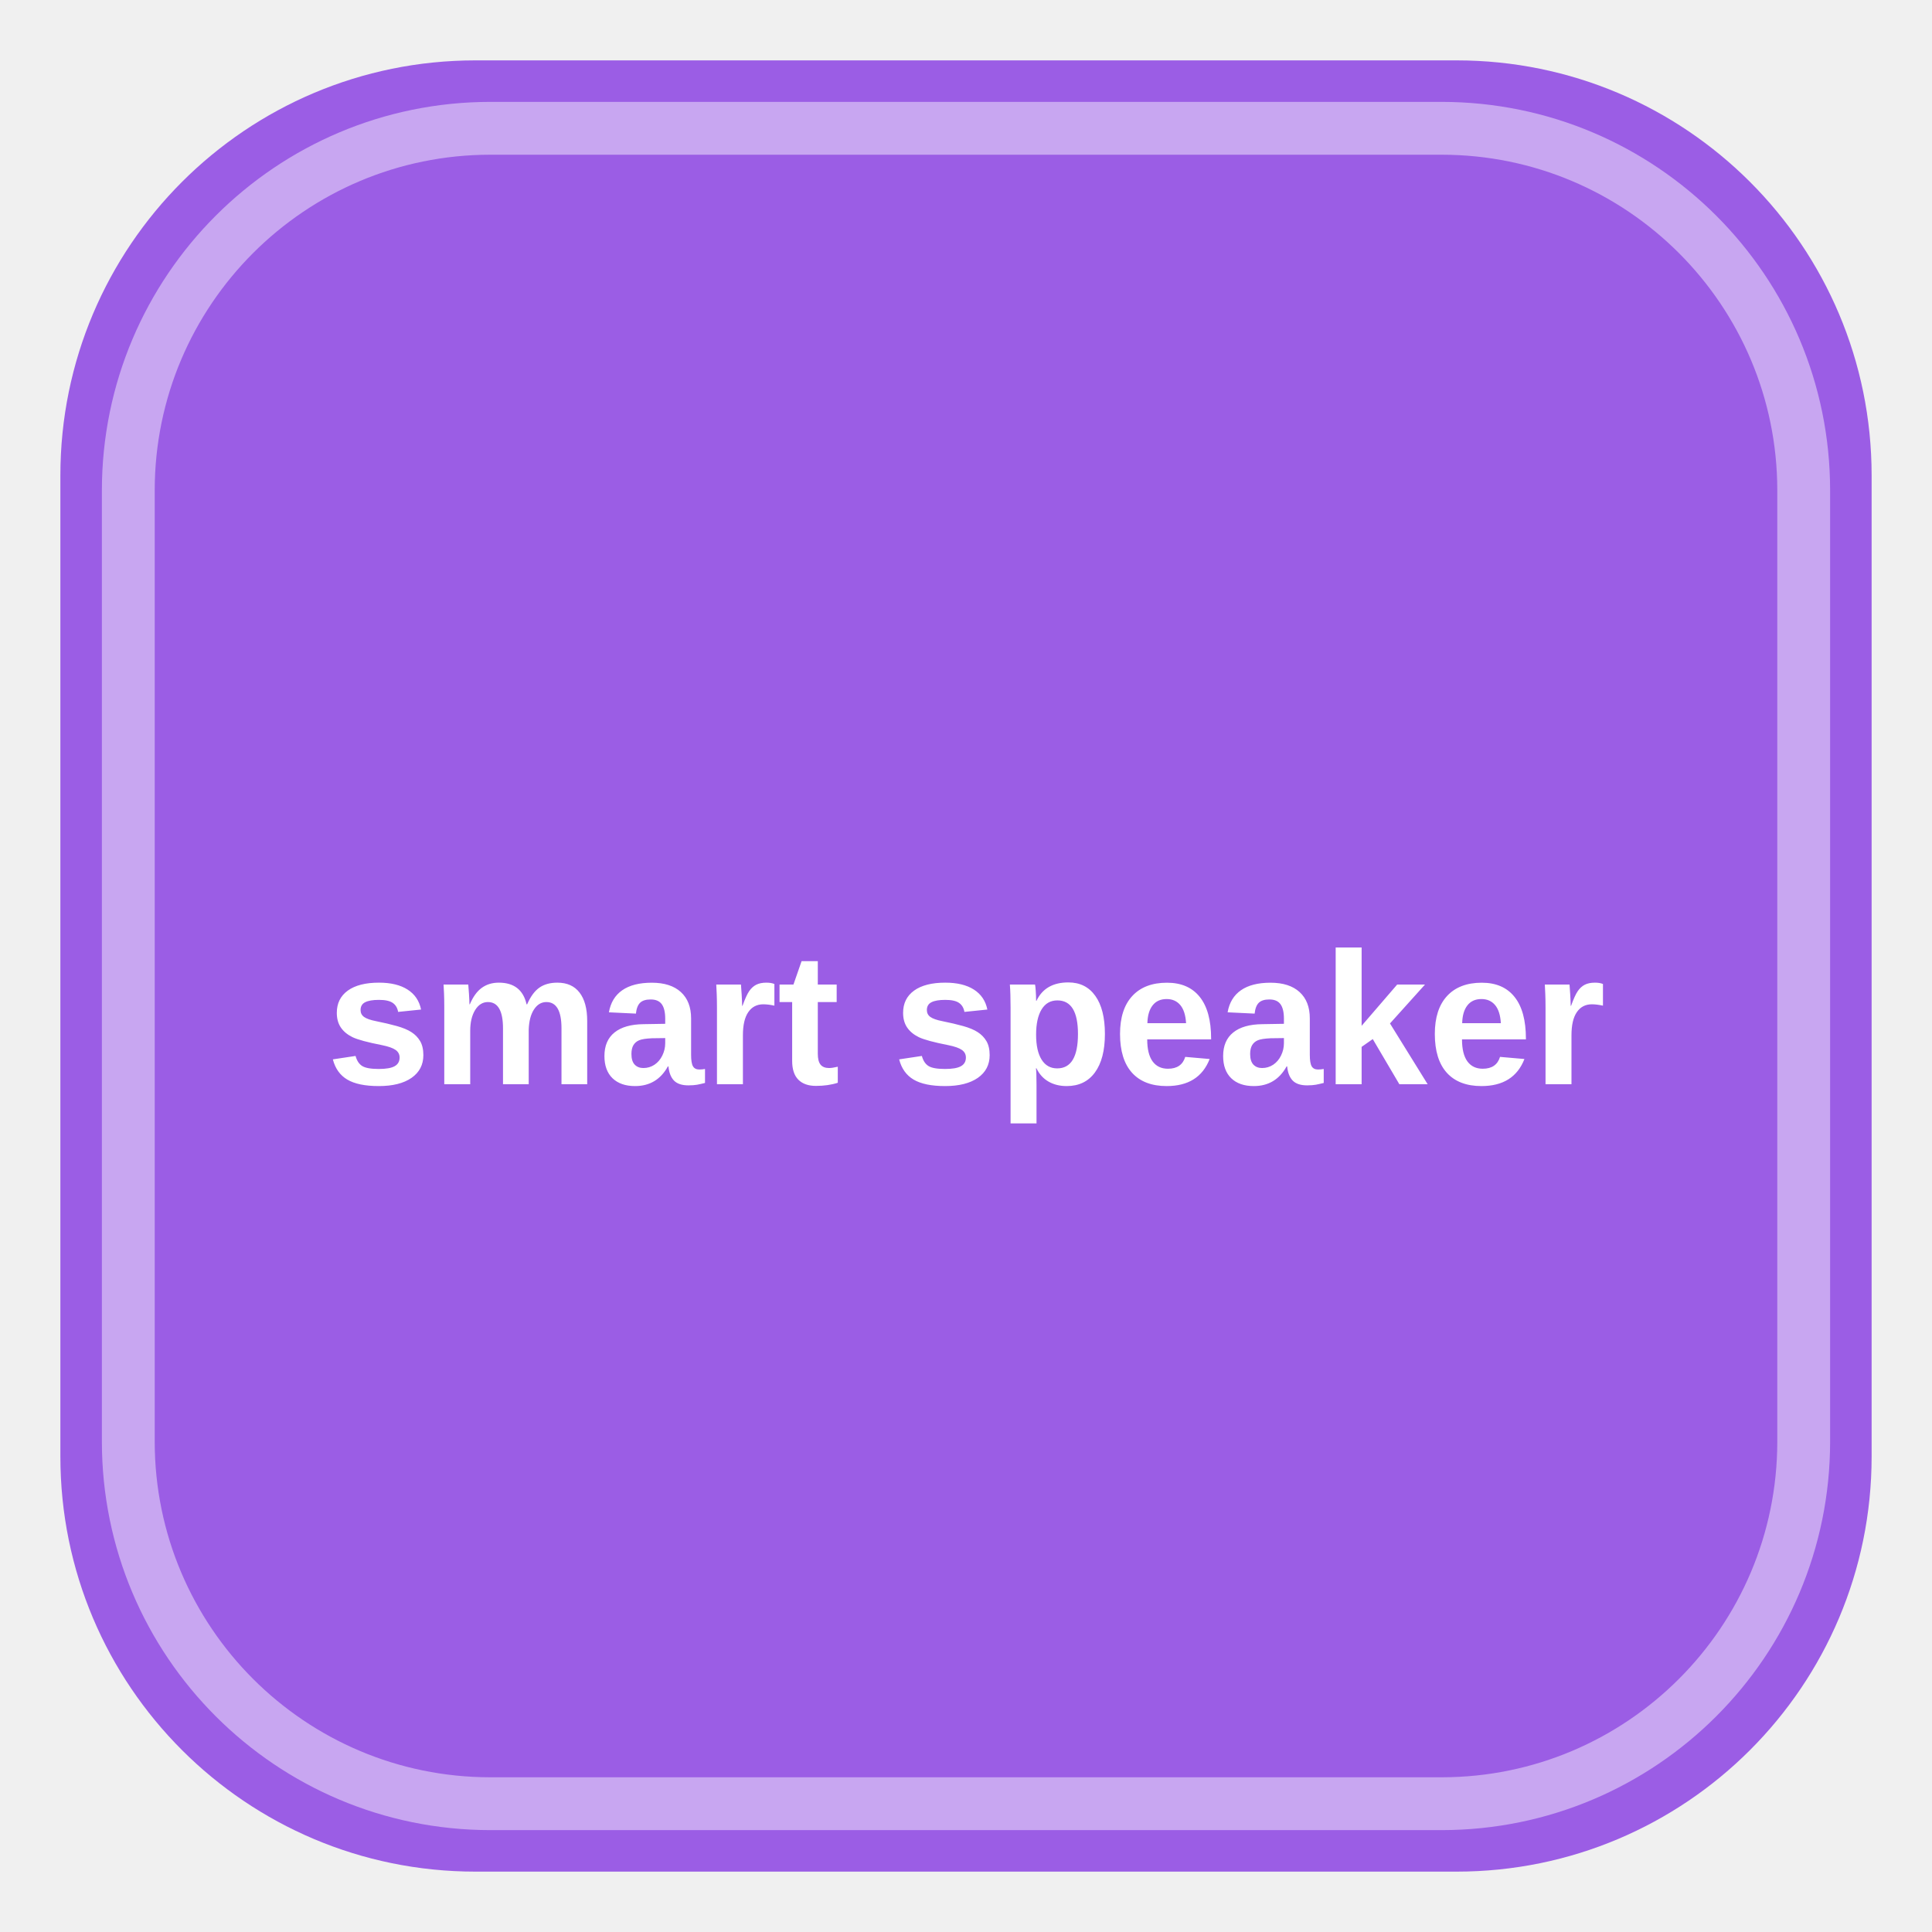
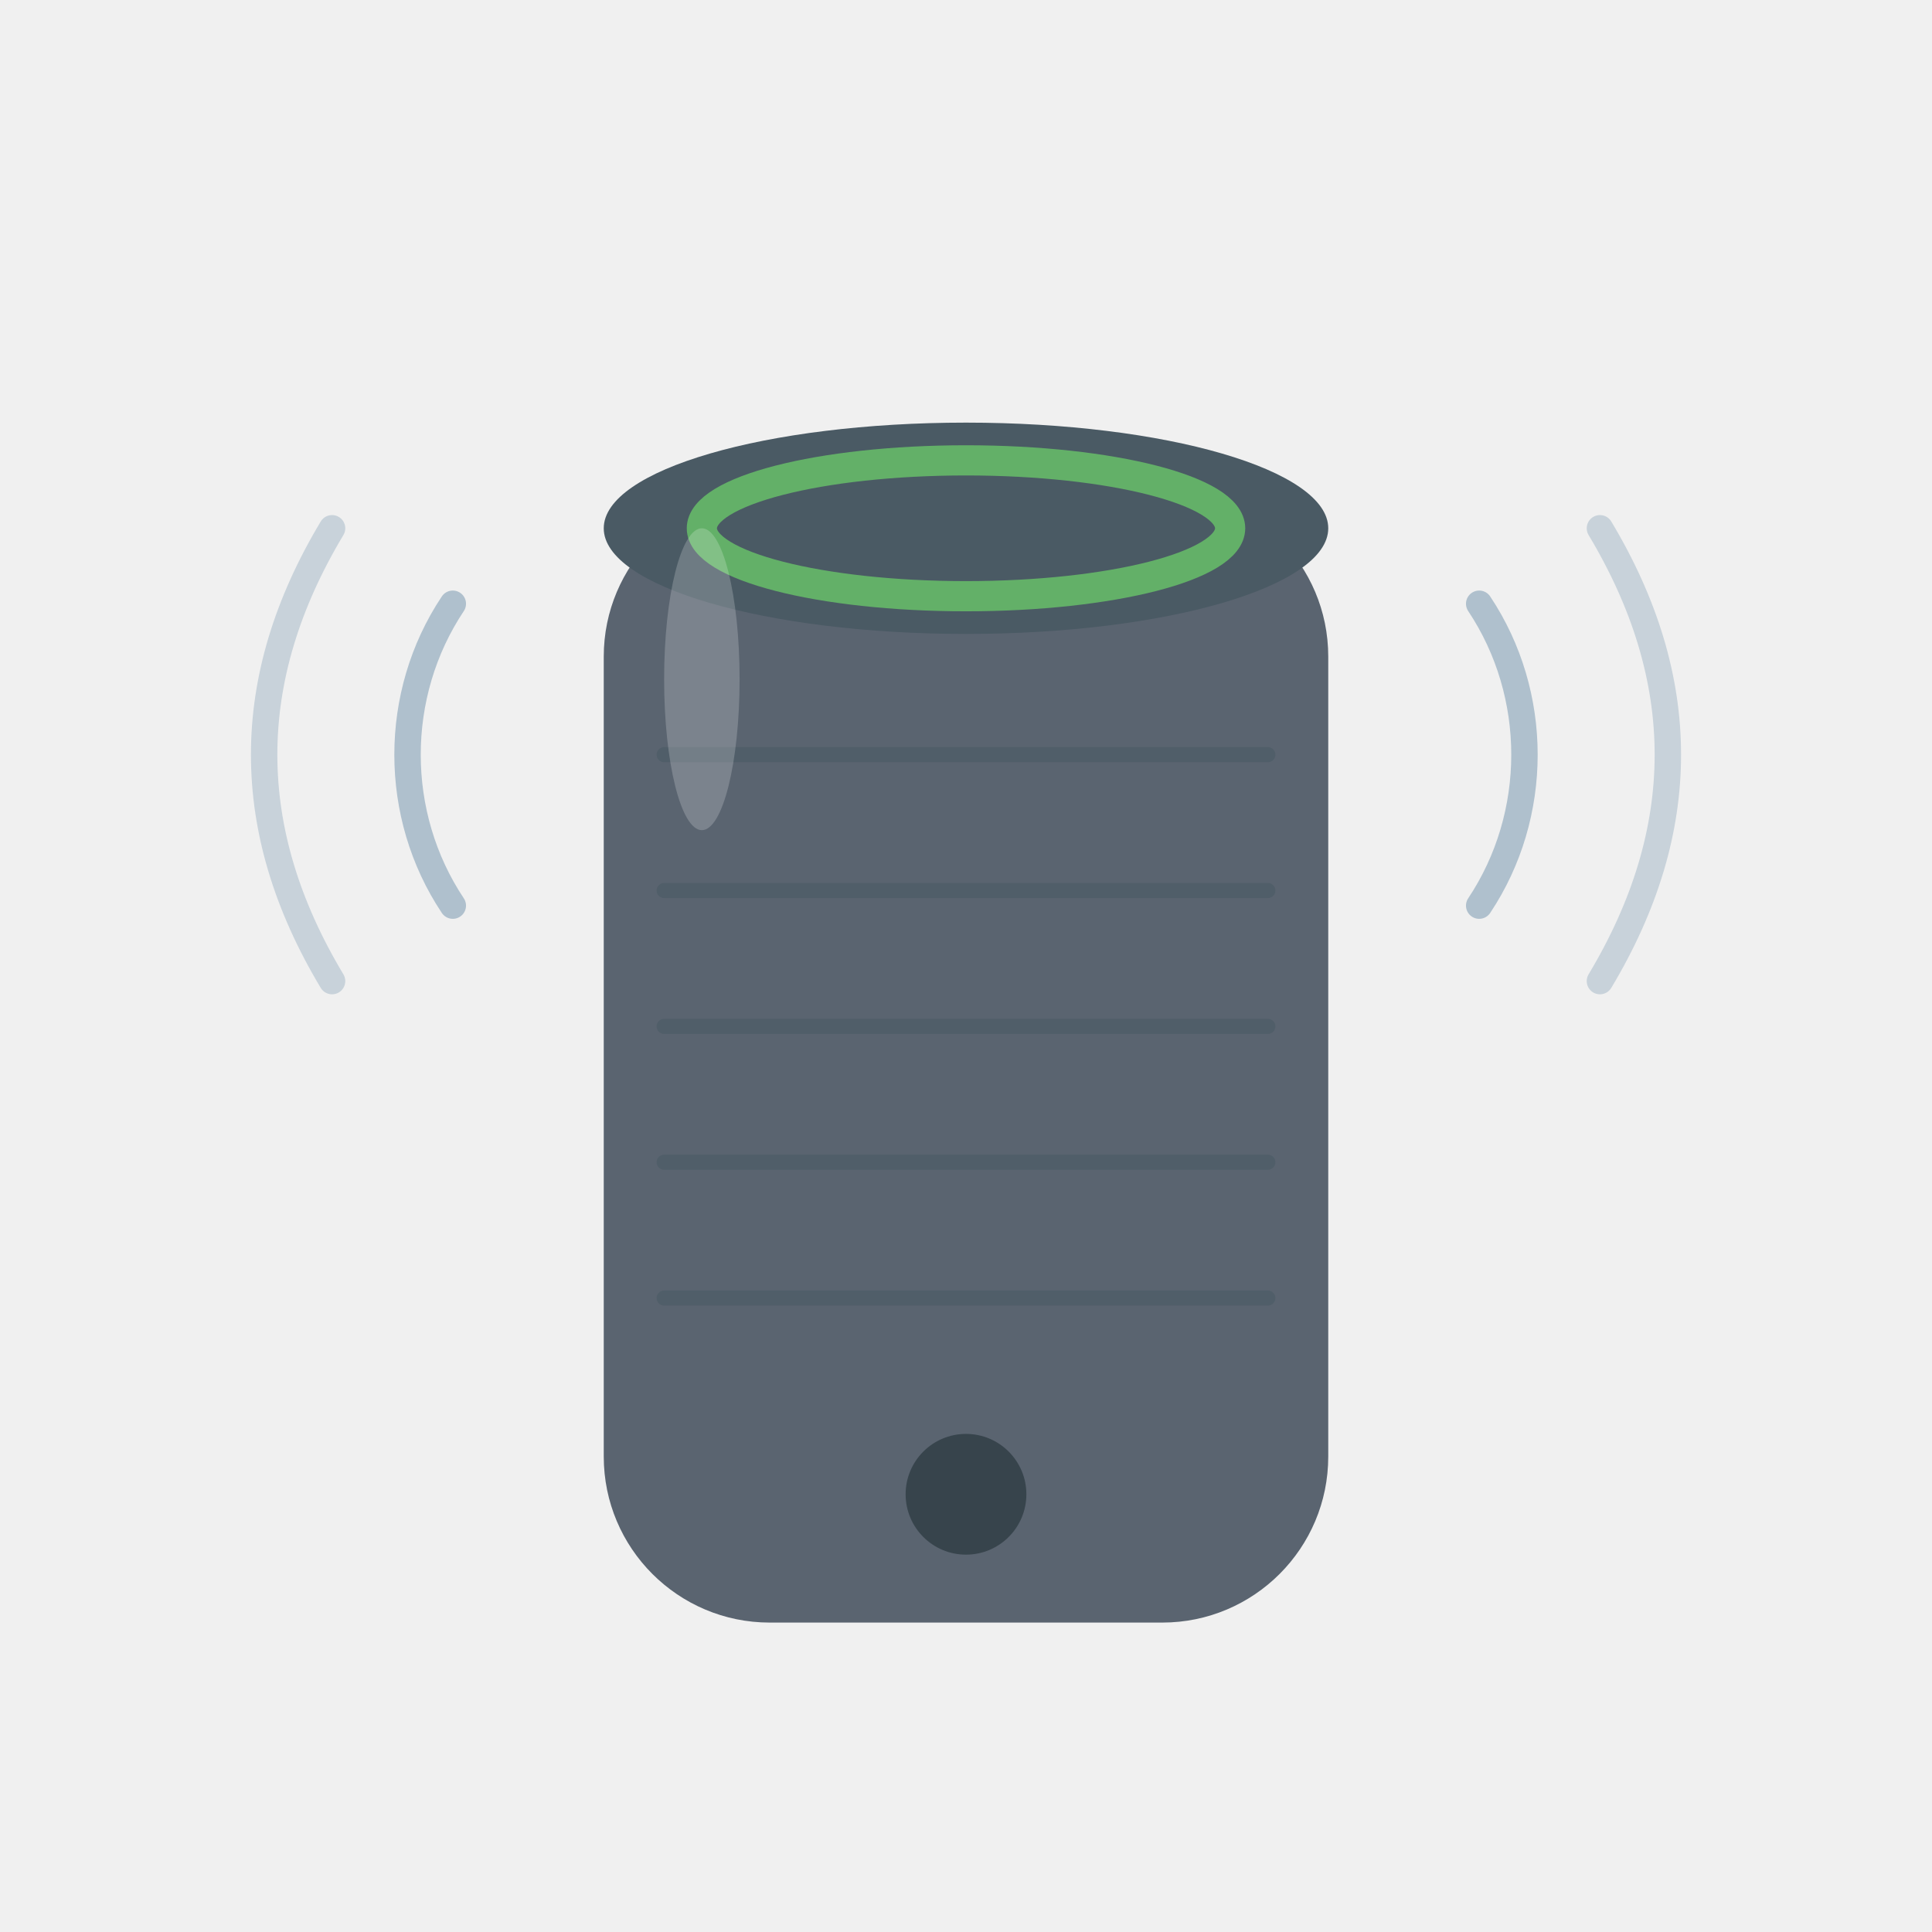
<svg xmlns="http://www.w3.org/2000/svg" width="512" height="512" viewBox="0 0 512 512">
-   <rect x="16" y="16" width="480" height="480" rx="110" fill="#9B5DE5" />
-   <rect x="34" y="34" width="444" height="444" rx="96" fill="none" stroke="rgba(255,255,255,0.45)" stroke-width="14" />
-   <text x="256" y="270" font-family="Arial, Helvetica, sans-serif" font-weight="bold" font-size="50" fill="#FFFFFF" text-anchor="middle" dominant-baseline="central">smart speaker</text>
+   <rect x="160" y="130" width="192" height="300" rx="44" fill="#5A6470" />
+   <ellipse cx="256" cy="140" rx="96" ry="28" fill="#4A5A64" />
+   <ellipse cx="256" cy="140" rx="70" ry="18" fill="none" stroke="#63B068" stroke-width="8" />
+   <path d="M176 200 L336 200" stroke="#4A5A64" stroke-width="4" fill="none" stroke-linecap="round" stroke-linejoin="round" opacity="0.6" />
+   <path d="M176 236 L336 236" stroke="#4A5A64" stroke-width="4" fill="none" stroke-linecap="round" stroke-linejoin="round" opacity="0.6" />
+   <path d="M176 272 L336 272" stroke="#4A5A64" stroke-width="4" fill="none" stroke-linecap="round" stroke-linejoin="round" opacity="0.6" />
+   <path d="M176 308 L336 308" stroke="#4A5A64" stroke-width="4" fill="none" stroke-linecap="round" stroke-linejoin="round" opacity="0.6" />
+   <path d="M176 344 L336 344" stroke="#4A5A64" stroke-width="4" fill="none" stroke-linecap="round" stroke-linejoin="round" opacity="0.6" />
+   <circle cx="256" cy="396" r="16" fill="#37444C" />
+   <path d="M120 160 C104 184 104 216 120 240" stroke="#9FB4C4" stroke-width="7" fill="none" stroke-linecap="round" stroke-linejoin="round" opacity="0.8" />
+   <path d="M88 140 C64 180 64 220 88 260" stroke="#9FB4C4" stroke-width="7" fill="none" stroke-linecap="round" stroke-linejoin="round" opacity="0.5" />
+   <path d="M392 160 C408 184 408 216 392 240" stroke="#9FB4C4" stroke-width="7" fill="none" stroke-linecap="round" stroke-linejoin="round" opacity="0.8" />
+   <path d="M424 140 C448 180 448 220 424 260" stroke="#9FB4C4" stroke-width="7" fill="none" stroke-linecap="round" stroke-linejoin="round" opacity="0.5" />
+   <ellipse cx="186" cy="180" rx="10" ry="40" fill="#FFFFFF" opacity="0.2" />
</svg>
